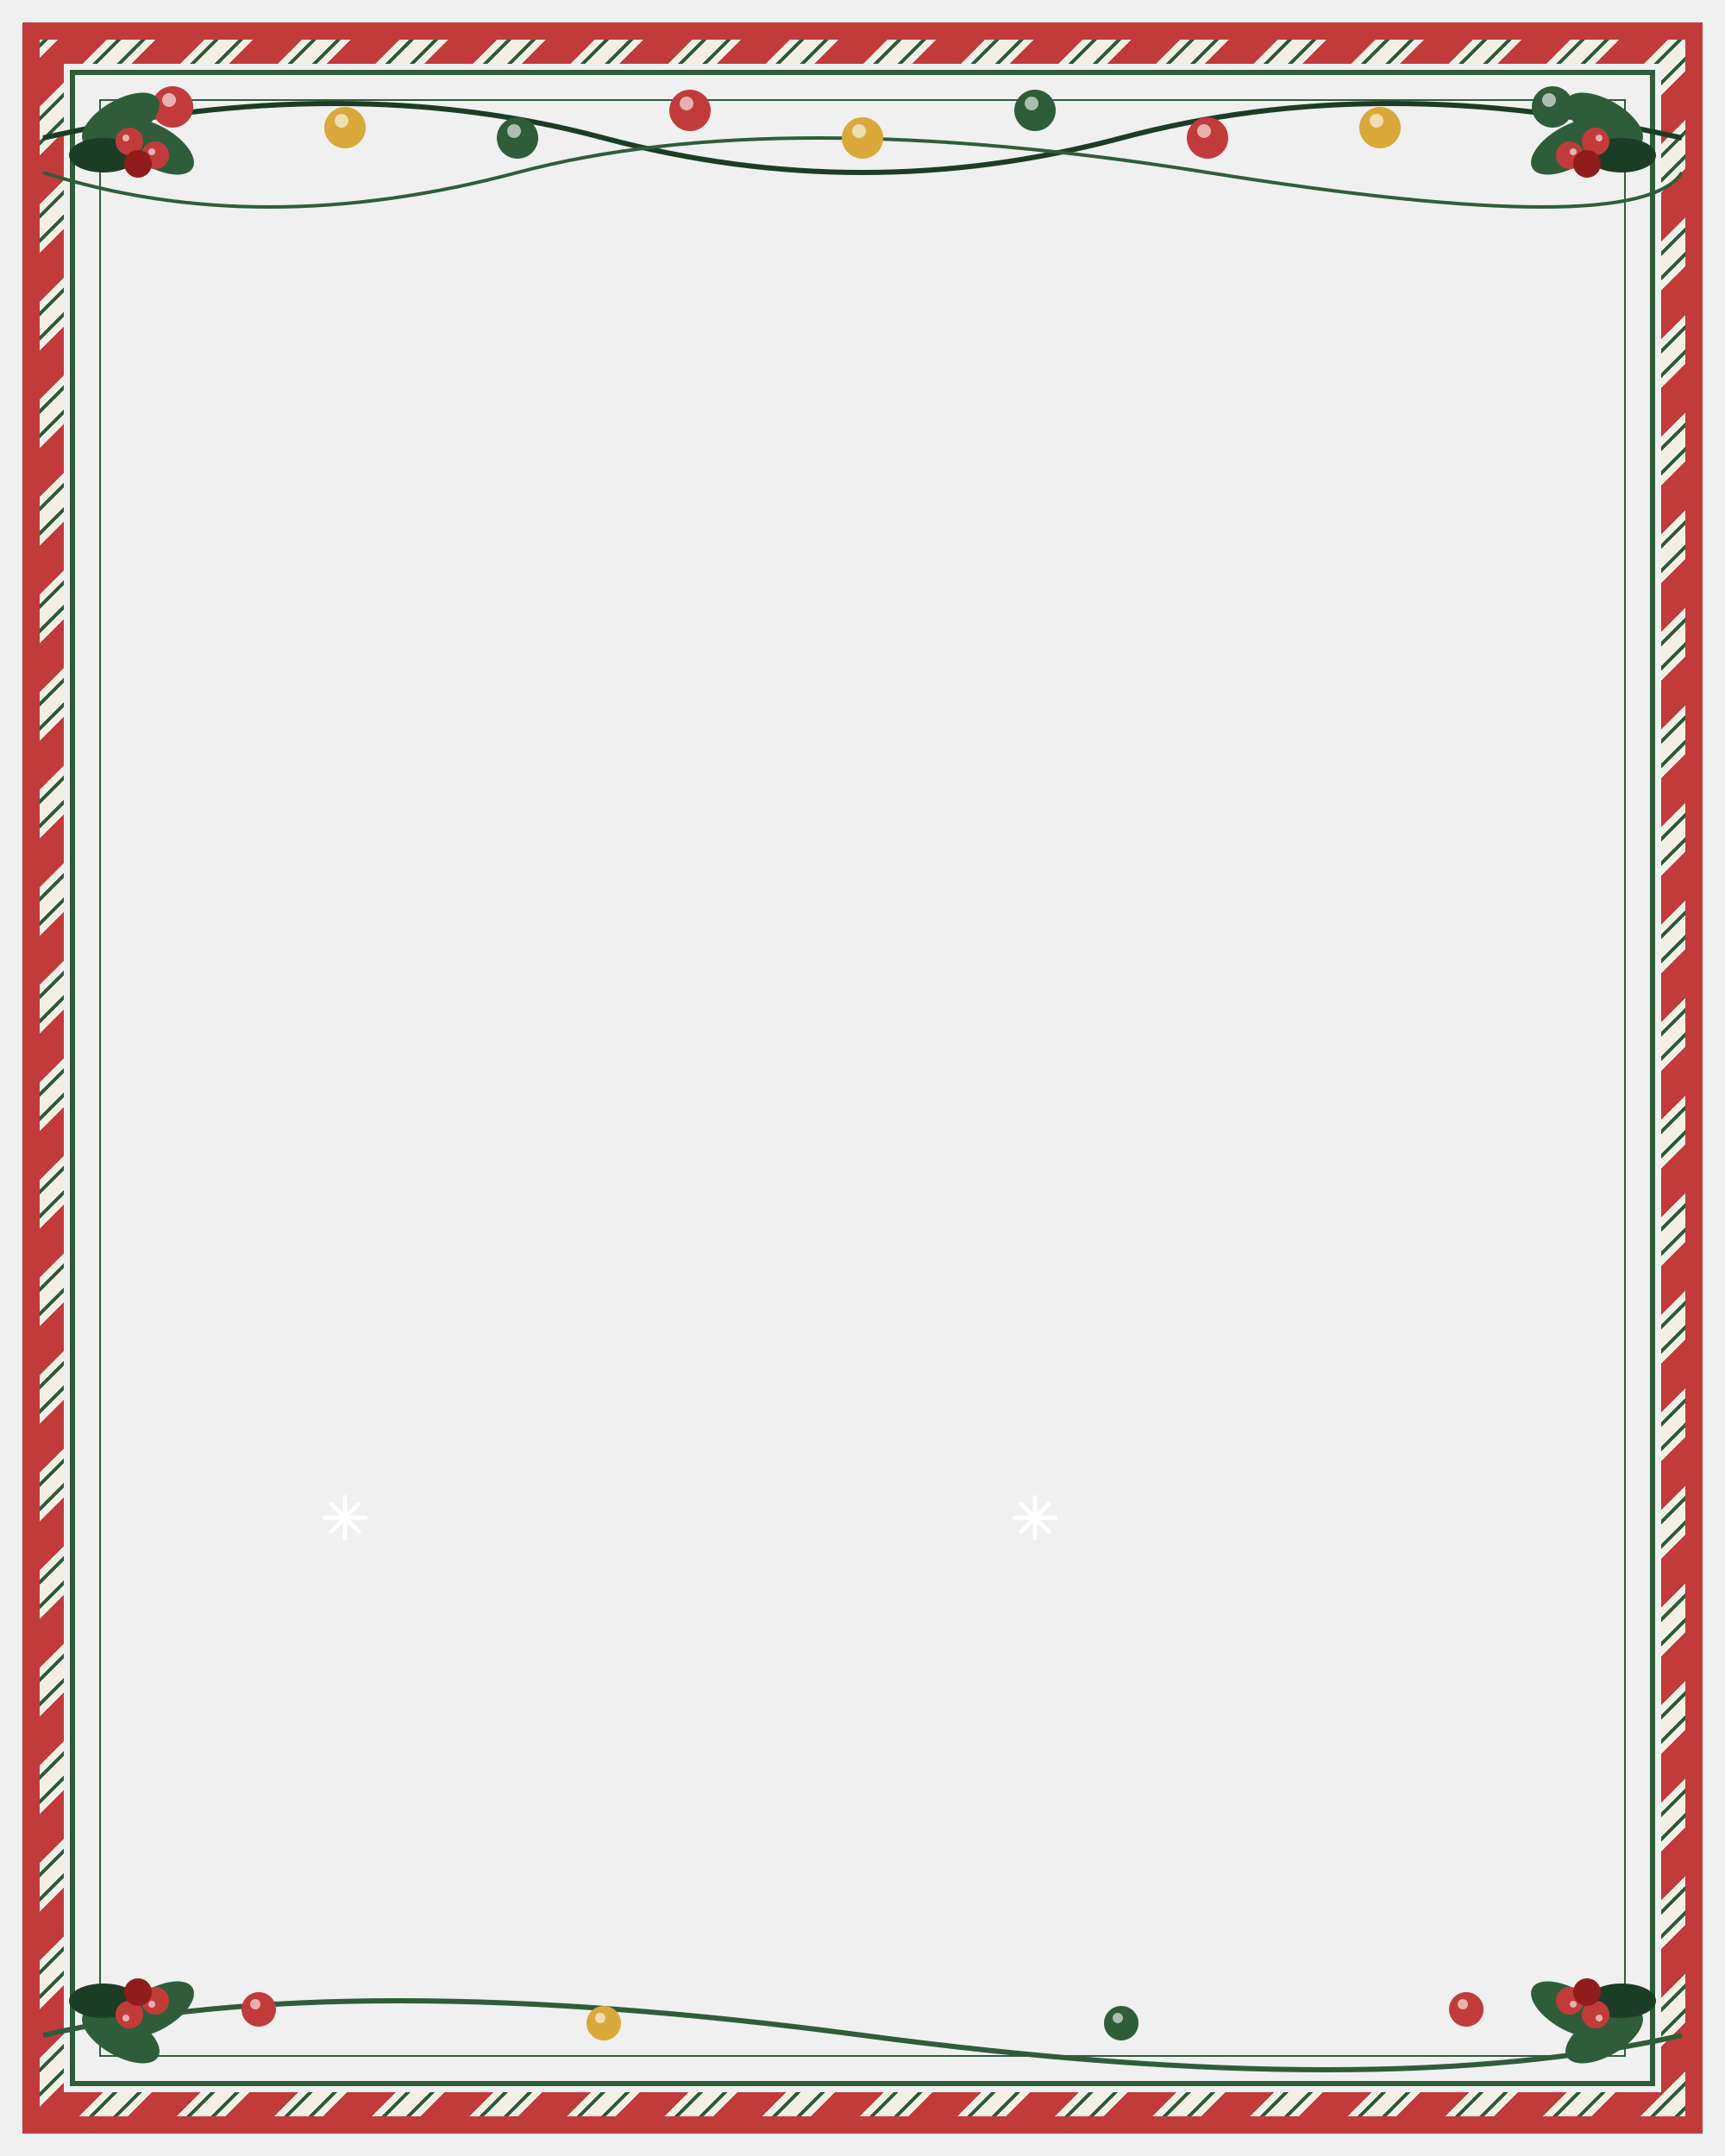
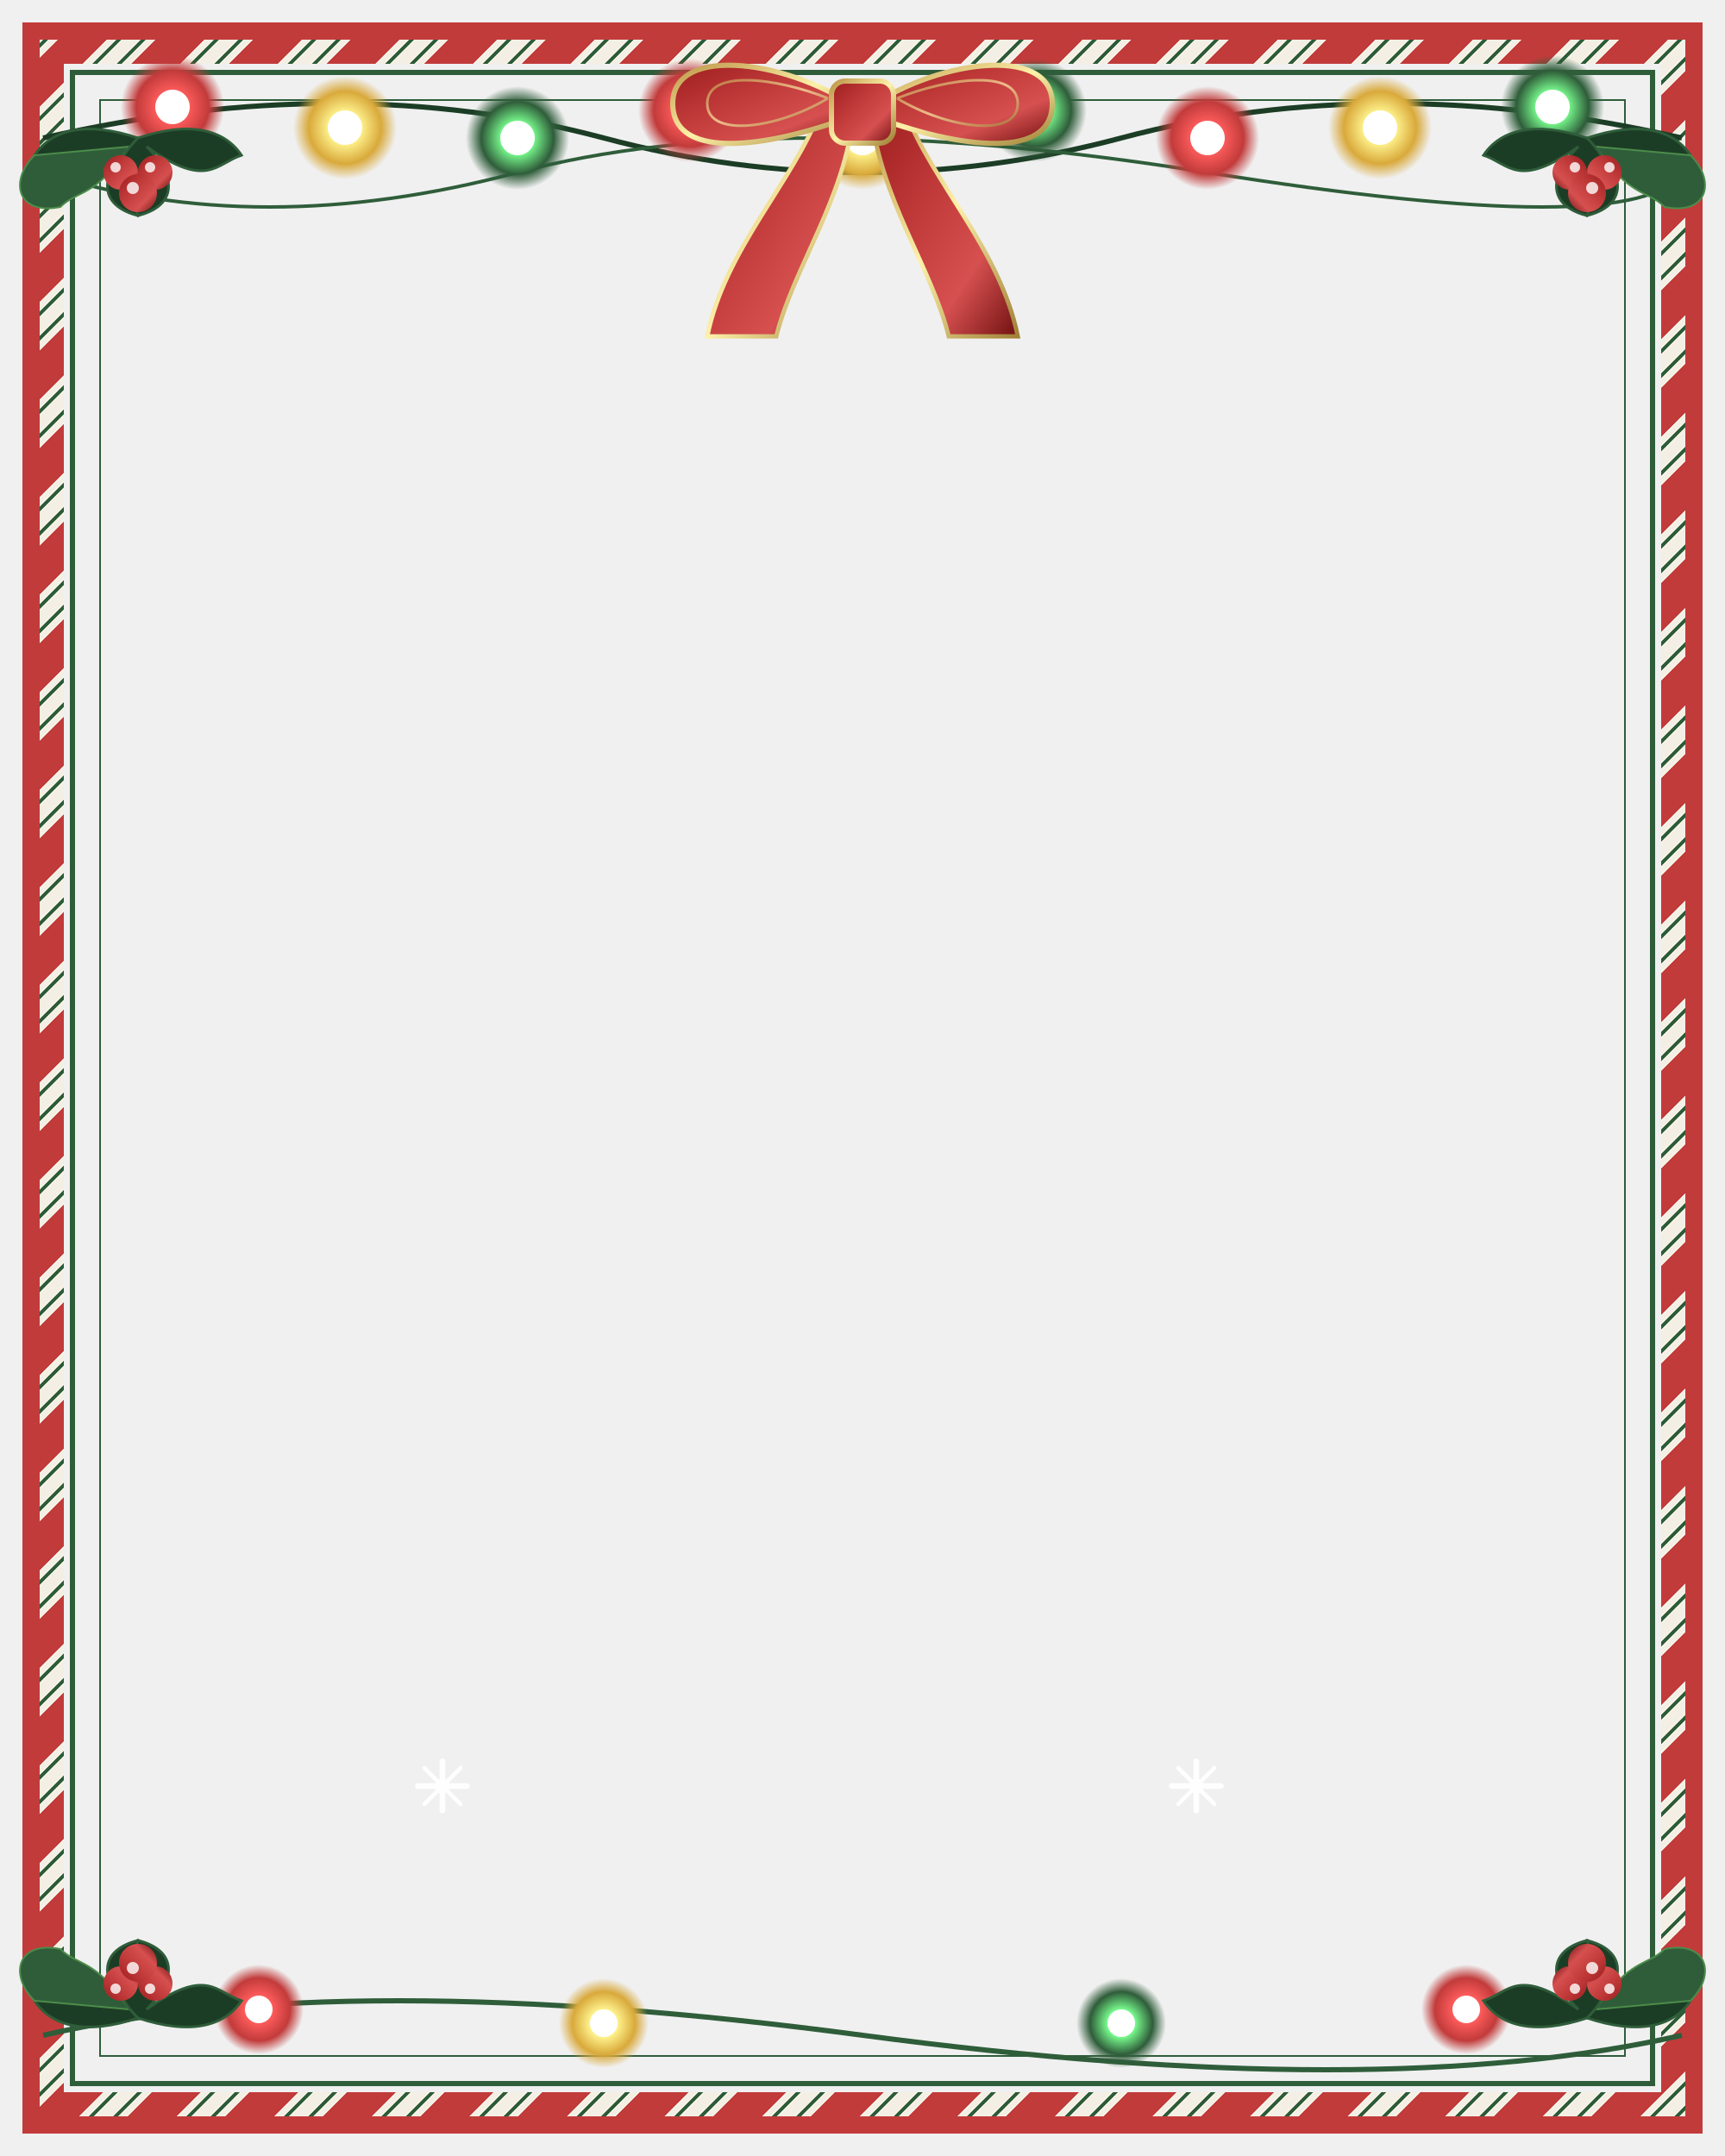
<svg xmlns="http://www.w3.org/2000/svg" width="1000" height="1250" viewBox="0 0 1000 1250">
  <defs>
    <pattern id="candy-cane" x="0" y="0" width="40" height="40" patternTransform="rotate(45)" patternUnits="userSpaceOnUse">
      <rect width="40" height="40" fill="#F4EFE4" />
      <rect width="20" height="40" fill="#C23B3B" />
      <line x1="25" y1="0" x2="25" y2="40" stroke="#2F5D3A" stroke-width="2" />
      <line x1="35" y1="0" x2="35" y2="40" stroke="#2F5D3A" stroke-width="2" />
    </pattern>
+     <linearGradient id="red-velvet" x1="0%" y1="0%" x2="100%" y2="100%">
+       <stop offset="0%" stop-color="#9E1E1E" />
+       <stop offset="40%" stop-color="#C23B3B" />
+       <stop offset="70%" stop-color="#D65050" />
+       <stop offset="100%" stop-color="#701010" />
+     </linearGradient>
+     <linearGradient id="gold-trim" x1="0%" y1="0%" x2="100%" y2="100%">
+       <stop offset="0%" stop-color="#BE9648" />
+       <stop offset="50%" stop-color="#FDF1A9" />
+       <stop offset="100%" stop-color="#A18136" />
+     </linearGradient>
+     <radialGradient id="glow-red" cx="50%" cy="50%" r="50%">
+       <stop offset="0%" stop-color="#FFF" />
+       <stop offset="30%" stop-color="#FF5C5C" />
+       <stop offset="70%" stop-color="#C23B3B" />
+       <stop offset="100%" stop-color="#C23B3B" stop-opacity="0" />
+     </radialGradient>
+     <radialGradient id="glow-gold" cx="50%" cy="50%" r="50%">
+       <stop offset="0%" stop-color="#FFF" />
+       <stop offset="30%" stop-color="#FFF48F" />
+       <stop offset="70%" stop-color="#D9A93B" />
+       <stop offset="100%" stop-color="#D9A93B" stop-opacity="0" />
+     </radialGradient>
+     <radialGradient id="glow-green" cx="50%" cy="50%" r="50%">
+       <stop offset="0%" stop-color="#FFF" />
+       <stop offset="30%" stop-color="#7AFF8F" />
+       <stop offset="70%" stop-color="#2F5D3A" />
+       <stop offset="100%" stop-color="#2F5D3A" stop-opacity="0" />
+     </radialGradient>
    <g id="holly">
-       <ellipse cx="0" cy="0" rx="25" ry="12" fill="#2F5D3A" transform="rotate(-30)" />
-       <ellipse cx="20" cy="15" rx="25" ry="12" fill="#2F5D3A" transform="rotate(30 20 15)" />
-       <ellipse cx="-10" cy="20" rx="20" ry="10" fill="#1C3D25" transform="rotate(0 -10 20)" />
-       <circle cx="5" cy="12" r="8" fill="#C23B3B" />
-       <circle cx="20" cy="20" r="8" fill="#C23B3B" />
-       <circle cx="10" cy="25" r="8" fill="#911C1C" />
-       <circle cx="3" cy="10" r="2" fill="#FFF" opacity="0.6" />
-       <circle cx="18" cy="18" r="2" fill="#FFF" opacity="0.6" />
+       <path d="M 0 0 C -30 -10, -50 -5, -60 10 C -45 15, -40 30, -5 5 C -25 25, -20 40, 0 45 C 5 25, 20 20, 0 0 Z" fill="#1C3D25" stroke="#2F5D3A" stroke-width="1.5" />
+       <path d="M -60 10 C -75 25, -70 45, -45 40 C -35 30, -25 35, -5 5 Z" fill="#2F5D3A" stroke="#4C8C4A" stroke-width="1" />
+       <g transform="scale(-1, 1)">
+         <path d="M 0 0 C -30 -10, -50 -5, -60 10 C -45 15, -40 30, -5 5 C -25 25, -20 40, 0 45 C 5 25, 20 20, 0 0 Z" fill="#1C3D25" stroke="#2F5D3A" stroke-width="1.5" />
+       </g>
+       <circle cx="-10" cy="20" r="10" fill="url(#red-velvet)" />
+       <circle cx="-13" cy="17" r="3" fill="#FFF" opacity="0.8" />
+       <circle cx="10" cy="20" r="10" fill="url(#red-velvet)" />
+       <circle cx="7" cy="17" r="3" fill="#FFF" opacity="0.8" />
+       <circle cx="0" cy="32" r="11" fill="url(#red-velvet)" />
+       <circle cx="-3" cy="29" r="3.5" fill="#FFF" opacity="0.8" />
    </g>
    <g id="snowflake">
-       <line x1="-15" y1="0" x2="15" y2="0" stroke="#FFF" stroke-width="3" stroke-linecap="round" />
-       <line x1="0" y1="-15" x2="0" y2="15" stroke="#FFF" stroke-width="3" stroke-linecap="round" />
-       <line x1="-10" y1="-10" x2="10" y2="10" stroke="#FFF" stroke-width="3" stroke-linecap="round" />
-       <line x1="-10" y1="10" x2="10" y2="-10" stroke="#FFF" stroke-width="3" stroke-linecap="round" />
-       <circle cx="0" cy="0" r="3" fill="#FFF" />
+       <line x1="-15" y1="0" x2="15" y2="0" stroke="#FFF" stroke-width="3.5" stroke-linecap="round" />
+       <line x1="0" y1="-15" x2="0" y2="15" stroke="#FFF" stroke-width="3.5" stroke-linecap="round" />
+       <line x1="-11" y1="-11" x2="11" y2="11" stroke="#FFF" stroke-width="2.5" stroke-linecap="round" />
+       <line x1="-11" y1="11" x2="11" y2="-11" stroke="#FFF" stroke-width="2.5" stroke-linecap="round" />
+       <circle cx="0" cy="0" r="4.5" fill="#FFF" />
+     </g>
+     <g id="christmas-bow">
+       <path d="M -25 0 C -40 40, -80 80, -90 130 L -50 130 C -40 90, -10 50, -5 0 Z" fill="url(#red-velvet)" stroke="url(#gold-trim)" stroke-width="2.5" />
+       <path d="M 25 0 C 40 40, 80 80, 90 130 L 50 130 C 40 90, 10 50, 5 0 Z" fill="url(#red-velvet)" stroke="url(#gold-trim)" stroke-width="2.5" />
+       <path d="M 0 0 C -40 -30, -110 -40, -110 -5 C -110 30, -50 20, 0 0 Z" fill="url(#red-velvet)" stroke="url(#gold-trim)" stroke-width="3" />
+       <path d="M -20 -8 C -50 -20, -90 -25, -90 -5 C -90 15, -50 10, -20 -8" fill="none" stroke="url(#gold-trim)" stroke-width="1.5" opacity="0.7" />
+       <path d="M 0 0 C 40 -30, 110 -40, 110 -5 C 110 30, 50 20, 0 0 Z" fill="url(#red-velvet)" stroke="url(#gold-trim)" stroke-width="3" />
+       <path d="M 20 -8 C 50 -20, 90 -25, 90 -5 C 90 15, 50 10, 20 -8" fill="none" stroke="url(#gold-trim)" stroke-width="1.5" opacity="0.7" />
+       <rect x="-18" y="-18" width="36" height="36" rx="8" fill="url(#red-velvet)" stroke="url(#gold-trim)" stroke-width="3" />
+       <line x1="-18" y1="0" x2="18" y2="0" stroke="url(#gold-trim)" stroke-width="1" opacity="0.5" />
    </g>
  </defs>
  <rect x="25" y="25" width="950" height="1200" fill="none" stroke="#C23B3B" stroke-width="24" />
  <rect x="30" y="30" width="940" height="1190" fill="none" stroke="url(#candy-cane)" stroke-width="14" />
  <rect x="42" y="42" width="916" height="1166" fill="none" stroke="#2F5D3A" stroke-width="3" />
  <rect x="58" y="58" width="884" height="1134" fill="none" stroke="#2F5D3A" stroke-width="1" />
-   <path d="M 25 80 Q 200 40, 350 80 T 650 80 T 975 80" stroke="#1C3D25" stroke-width="3" fill="none" />
-   <path d="M 25 100 Q 150 140, 300 100 T 700 100 T 975 100" stroke="#2F5D3A" stroke-width="2" fill="none" />
  <g>
-     <circle cx="100" cy="62" r="12" fill="#C23B3B" />
-     <circle cx="98" cy="58" r="4" fill="#FFF" opacity="0.6" />
-     <circle cx="200" cy="74" r="12" fill="#D9A93B" />
-     <circle cx="198" cy="70" r="4" fill="#FFF" opacity="0.6" />
-     <circle cx="300" cy="80" r="12" fill="#2F5D3A" />
-     <circle cx="298" cy="76" r="4" fill="#FFF" opacity="0.6" />
-     <circle cx="400" cy="64" r="12" fill="#C23B3B" />
-     <circle cx="398" cy="60" r="4" fill="#FFF" opacity="0.6" />
-     <circle cx="500" cy="80" r="12" fill="#D9A93B" />
-     <circle cx="498" cy="76" r="4" fill="#FFF" opacity="0.6" />
-     <circle cx="600" cy="64" r="12" fill="#2F5D3A" />
-     <circle cx="598" cy="60" r="4" fill="#FFF" opacity="0.6" />
-     <circle cx="700" cy="80" r="12" fill="#C23B3B" />
-     <circle cx="698" cy="76" r="4" fill="#FFF" opacity="0.6" />
-     <circle cx="800" cy="74" r="12" fill="#D9A93B" />
-     <circle cx="798" cy="70" r="4" fill="#FFF" opacity="0.6" />
-     <circle cx="900" cy="62" r="12" fill="#2F5D3A" />
-     <circle cx="898" cy="58" r="4" fill="#FFF" opacity="0.6" />
+     <path d="M 25 80 Q 200 40, 350 80 T 650 80 T 975 80" stroke="#1C3D25" stroke-width="3" fill="none" />
+     <path d="M 25 100 Q 150 140, 300 100 T 700 100 T 975 100" stroke="#2F5D3A" stroke-width="2" fill="none" />
+     <g>
+       <circle cx="100" cy="62" r="30" fill="url(#glow-red)" />
+       <circle cx="100" cy="62" r="10" fill="#FFF" />
+       <circle cx="400" cy="64" r="30" fill="url(#glow-red)" />
+       <circle cx="400" cy="64" r="10" fill="#FFF" />
+       <circle cx="700" cy="80" r="30" fill="url(#glow-red)" />
+       <circle cx="700" cy="80" r="10" fill="#FFF" />
+       <circle cx="200" cy="74" r="30" fill="url(#glow-gold)" />
+       <circle cx="200" cy="74" r="10" fill="#FFF" />
+       <circle cx="500" cy="80" r="30" fill="url(#glow-gold)" />
+       <circle cx="500" cy="80" r="10" fill="#FFF" />
+       <circle cx="800" cy="74" r="30" fill="url(#glow-gold)" />
+       <circle cx="800" cy="74" r="10" fill="#FFF" />
+       <circle cx="300" cy="80" r="30" fill="url(#glow-green)" />
+       <circle cx="300" cy="80" r="10" fill="#FFF" />
+       <circle cx="600" cy="64" r="30" fill="url(#glow-green)" />
+       <circle cx="600" cy="64" r="10" fill="#FFF" />
+       <circle cx="900" cy="62" r="30" fill="url(#glow-green)" />
+       <circle cx="900" cy="62" r="10" fill="#FFF" />
+     </g>
    <path d="M 25 1180 Q 200 1140, 500 1180 T 975 1180" stroke="#2F5D3A" stroke-width="3" fill="none" />
-     <circle cx="150" cy="1165" r="10" fill="#C23B3B" />
-     <circle cx="148" cy="1162" r="3" fill="#FFF" opacity="0.6" />
-     <circle cx="350" cy="1173" r="10" fill="#D9A93B" />
-     <circle cx="348" cy="1170" r="3" fill="#FFF" opacity="0.6" />
-     <circle cx="650" cy="1173" r="10" fill="#2F5D3A" />
-     <circle cx="648" cy="1170" r="3" fill="#FFF" opacity="0.6" />
-     <circle cx="850" cy="1165" r="10" fill="#C23B3B" />
-     <circle cx="848" cy="1162" r="3" fill="#FFF" opacity="0.6" />
+     <g>
+       <circle cx="150" cy="1165" r="26" fill="url(#glow-red)" />
+       <circle cx="150" cy="1165" r="8" fill="#FFF" />
+       <circle cx="350" cy="1173" r="26" fill="url(#glow-gold)" />
+       <circle cx="350" cy="1173" r="8" fill="#FFF" />
+       <circle cx="650" cy="1173" r="26" fill="url(#glow-green)" />
+       <circle cx="650" cy="1173" r="8" fill="#FFF" />
+       <circle cx="850" cy="1165" r="26" fill="url(#glow-red)" />
+       <circle cx="850" cy="1165" r="8" fill="#FFF" />
+     </g>
  </g>
-   <use href="#holly" x="70" y="70" />
-   <use href="#holly" x="930" y="70" transform="scale(-1, 1) translate(-1860, 0)" />
-   <use href="#holly" x="70" y="1180" transform="scale(1, -1) translate(0, -2360)" />
-   <use href="#holly" x="930" y="1180" transform="scale(-1, -1) translate(-1860, -2360)" />
-   <g fill="#FFF">
-     <use href="#snowflake" x="120" y="1120" transform="scale(1.2)" />
-     <use href="#snowflake" x="880" y="1120" transform="scale(1.2)" />
-     <use href="#snowflake" x="500" y="1140" transform="scale(1.5)" />
-     <use href="#snowflake" x="250" y="1100" transform="scale(0.8)" />
-     <use href="#snowflake" x="750" y="1100" transform="scale(0.8)" />
+   <use href="#holly" x="80" y="80" />
+   <use href="#holly" x="920" y="80" transform="scale(-1, 1) translate(-1840, 0)" />
+   <use href="#holly" x="80" y="1170" transform="scale(1, -1) translate(0, -2340)" />
+   <use href="#holly" x="920" y="1170" transform="scale(-1, -1) translate(-1840, -2340)" />
+   <g fill="#FFF" opacity="0.9">
+     <use href="#snowflake" x="120" y="1110" transform="scale(1.3)" />
+     <use href="#snowflake" x="880" y="1110" transform="scale(1.3)" />
+     <use href="#snowflake" x="500" y="1135" transform="scale(1.5)" />
+     <use href="#snowflake" x="270" y="1090" transform="scale(0.95)" />
+     <use href="#snowflake" x="730" y="1090" transform="scale(0.95)" />
  </g>
+   <use href="#christmas-bow" x="500" y="65" />
</svg>
